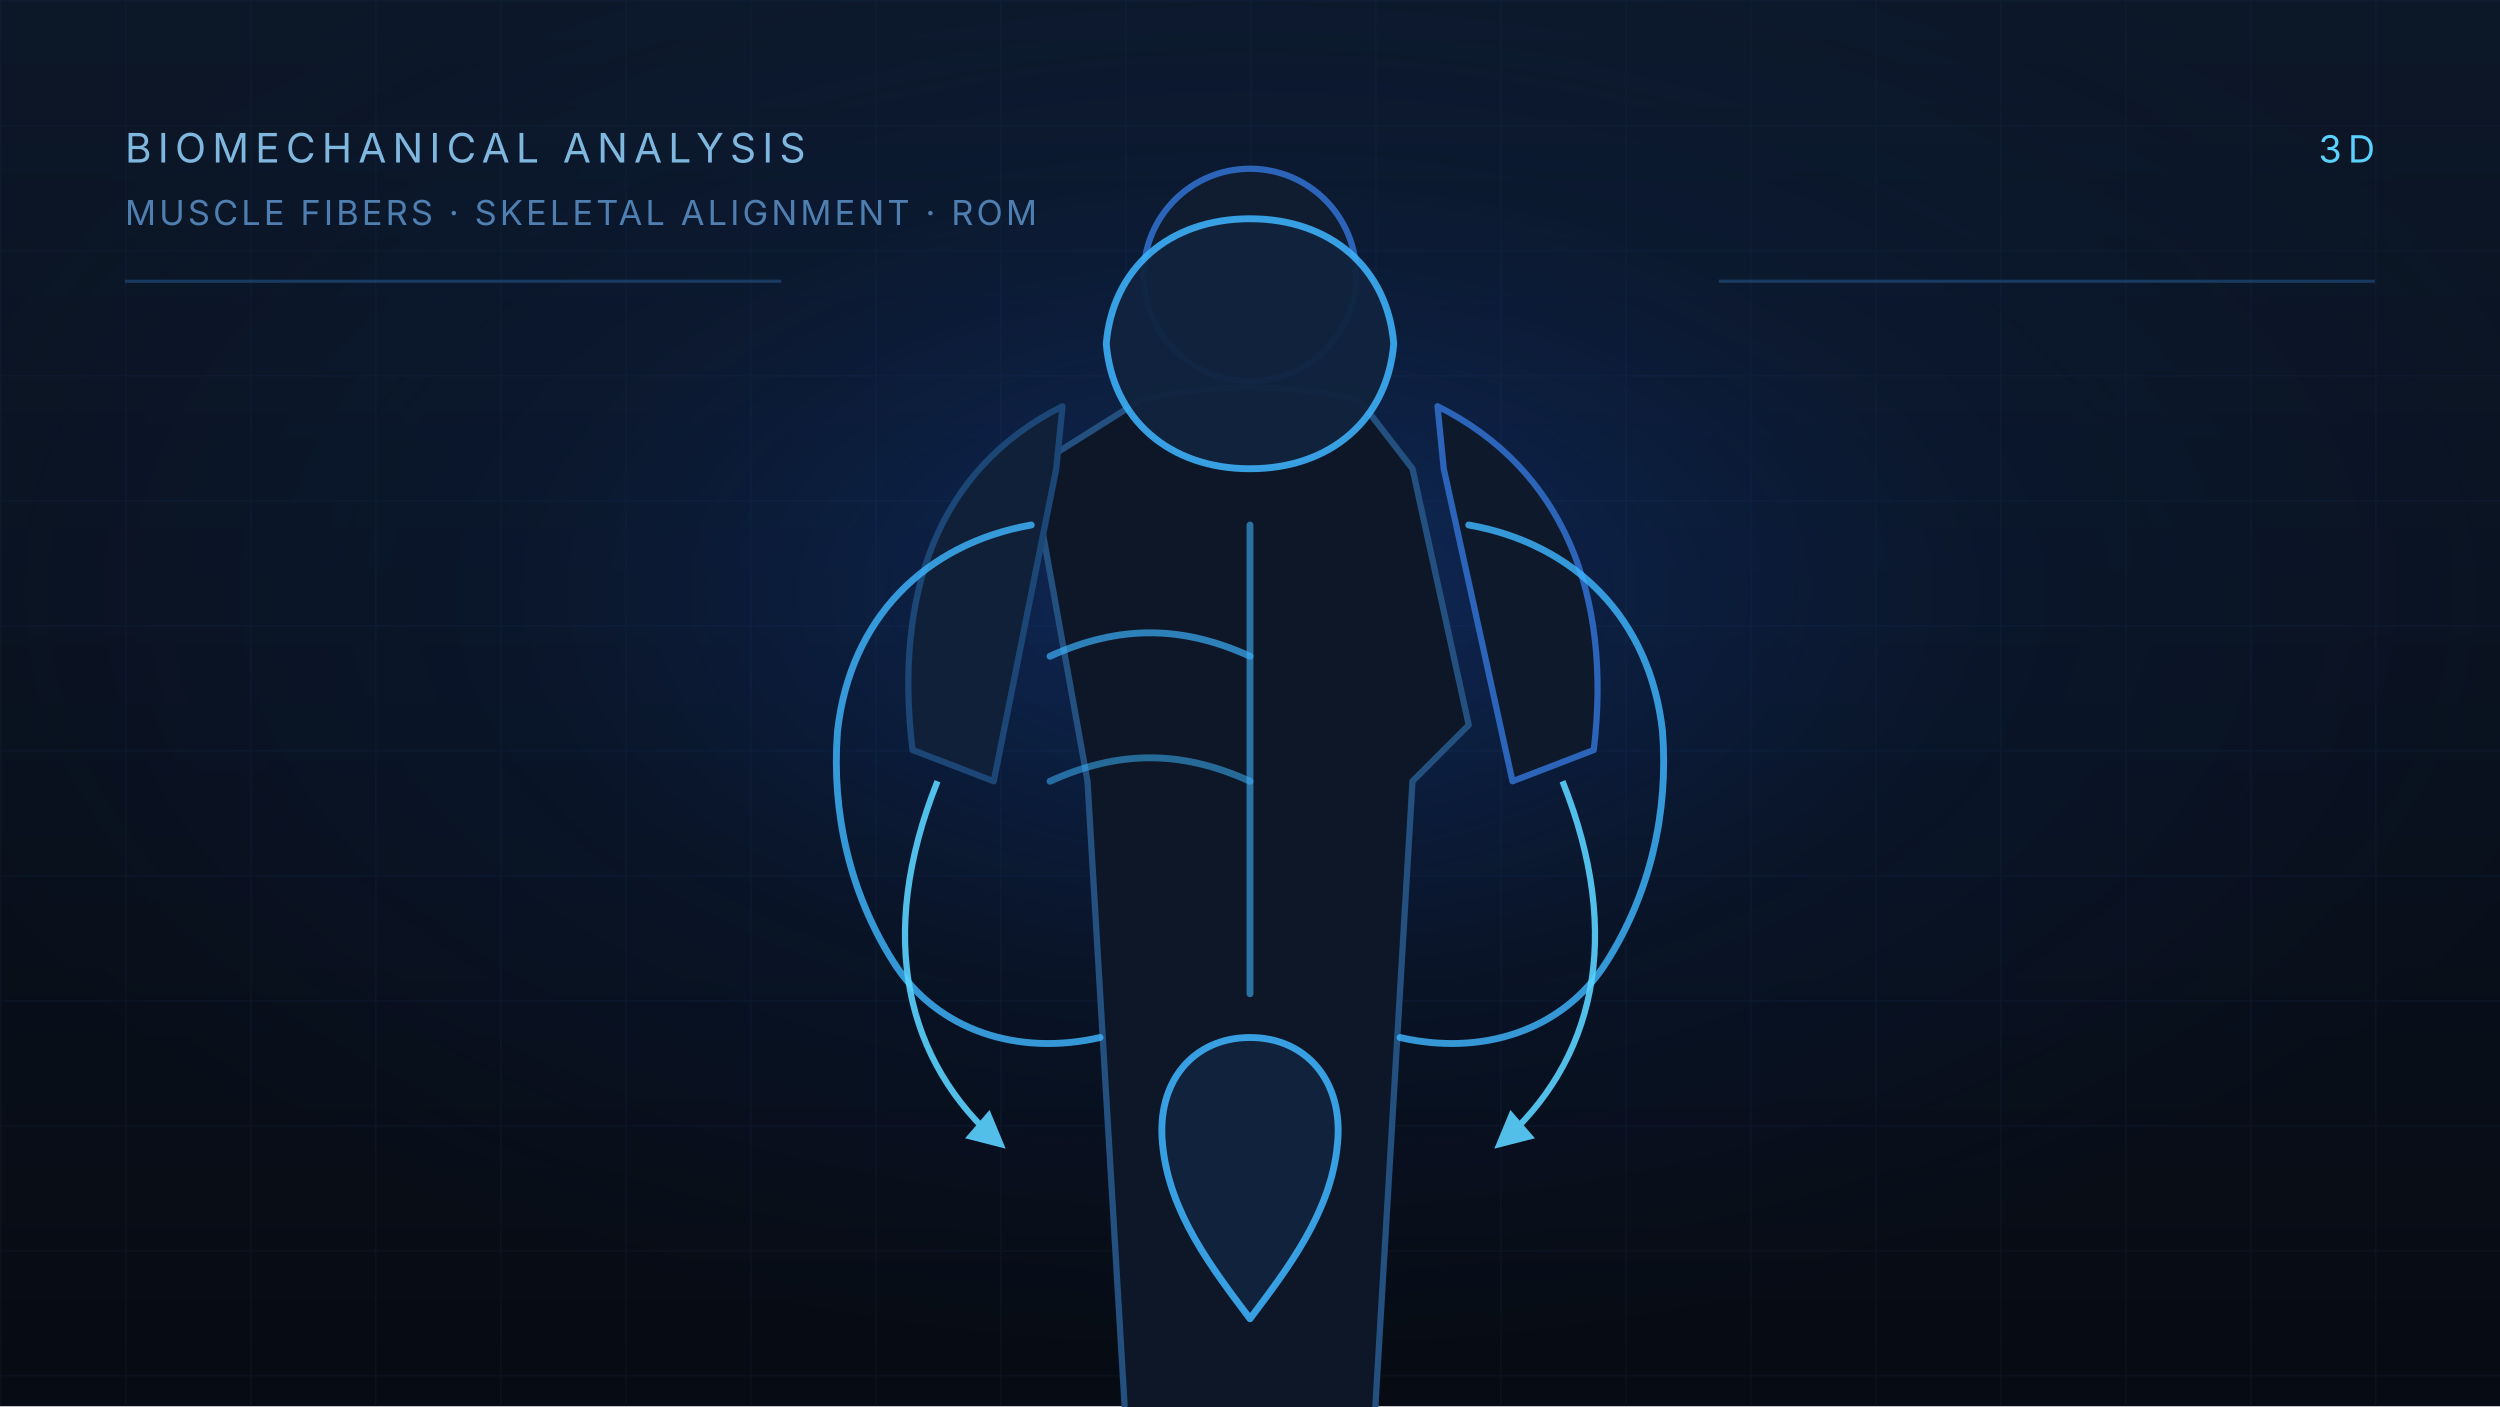
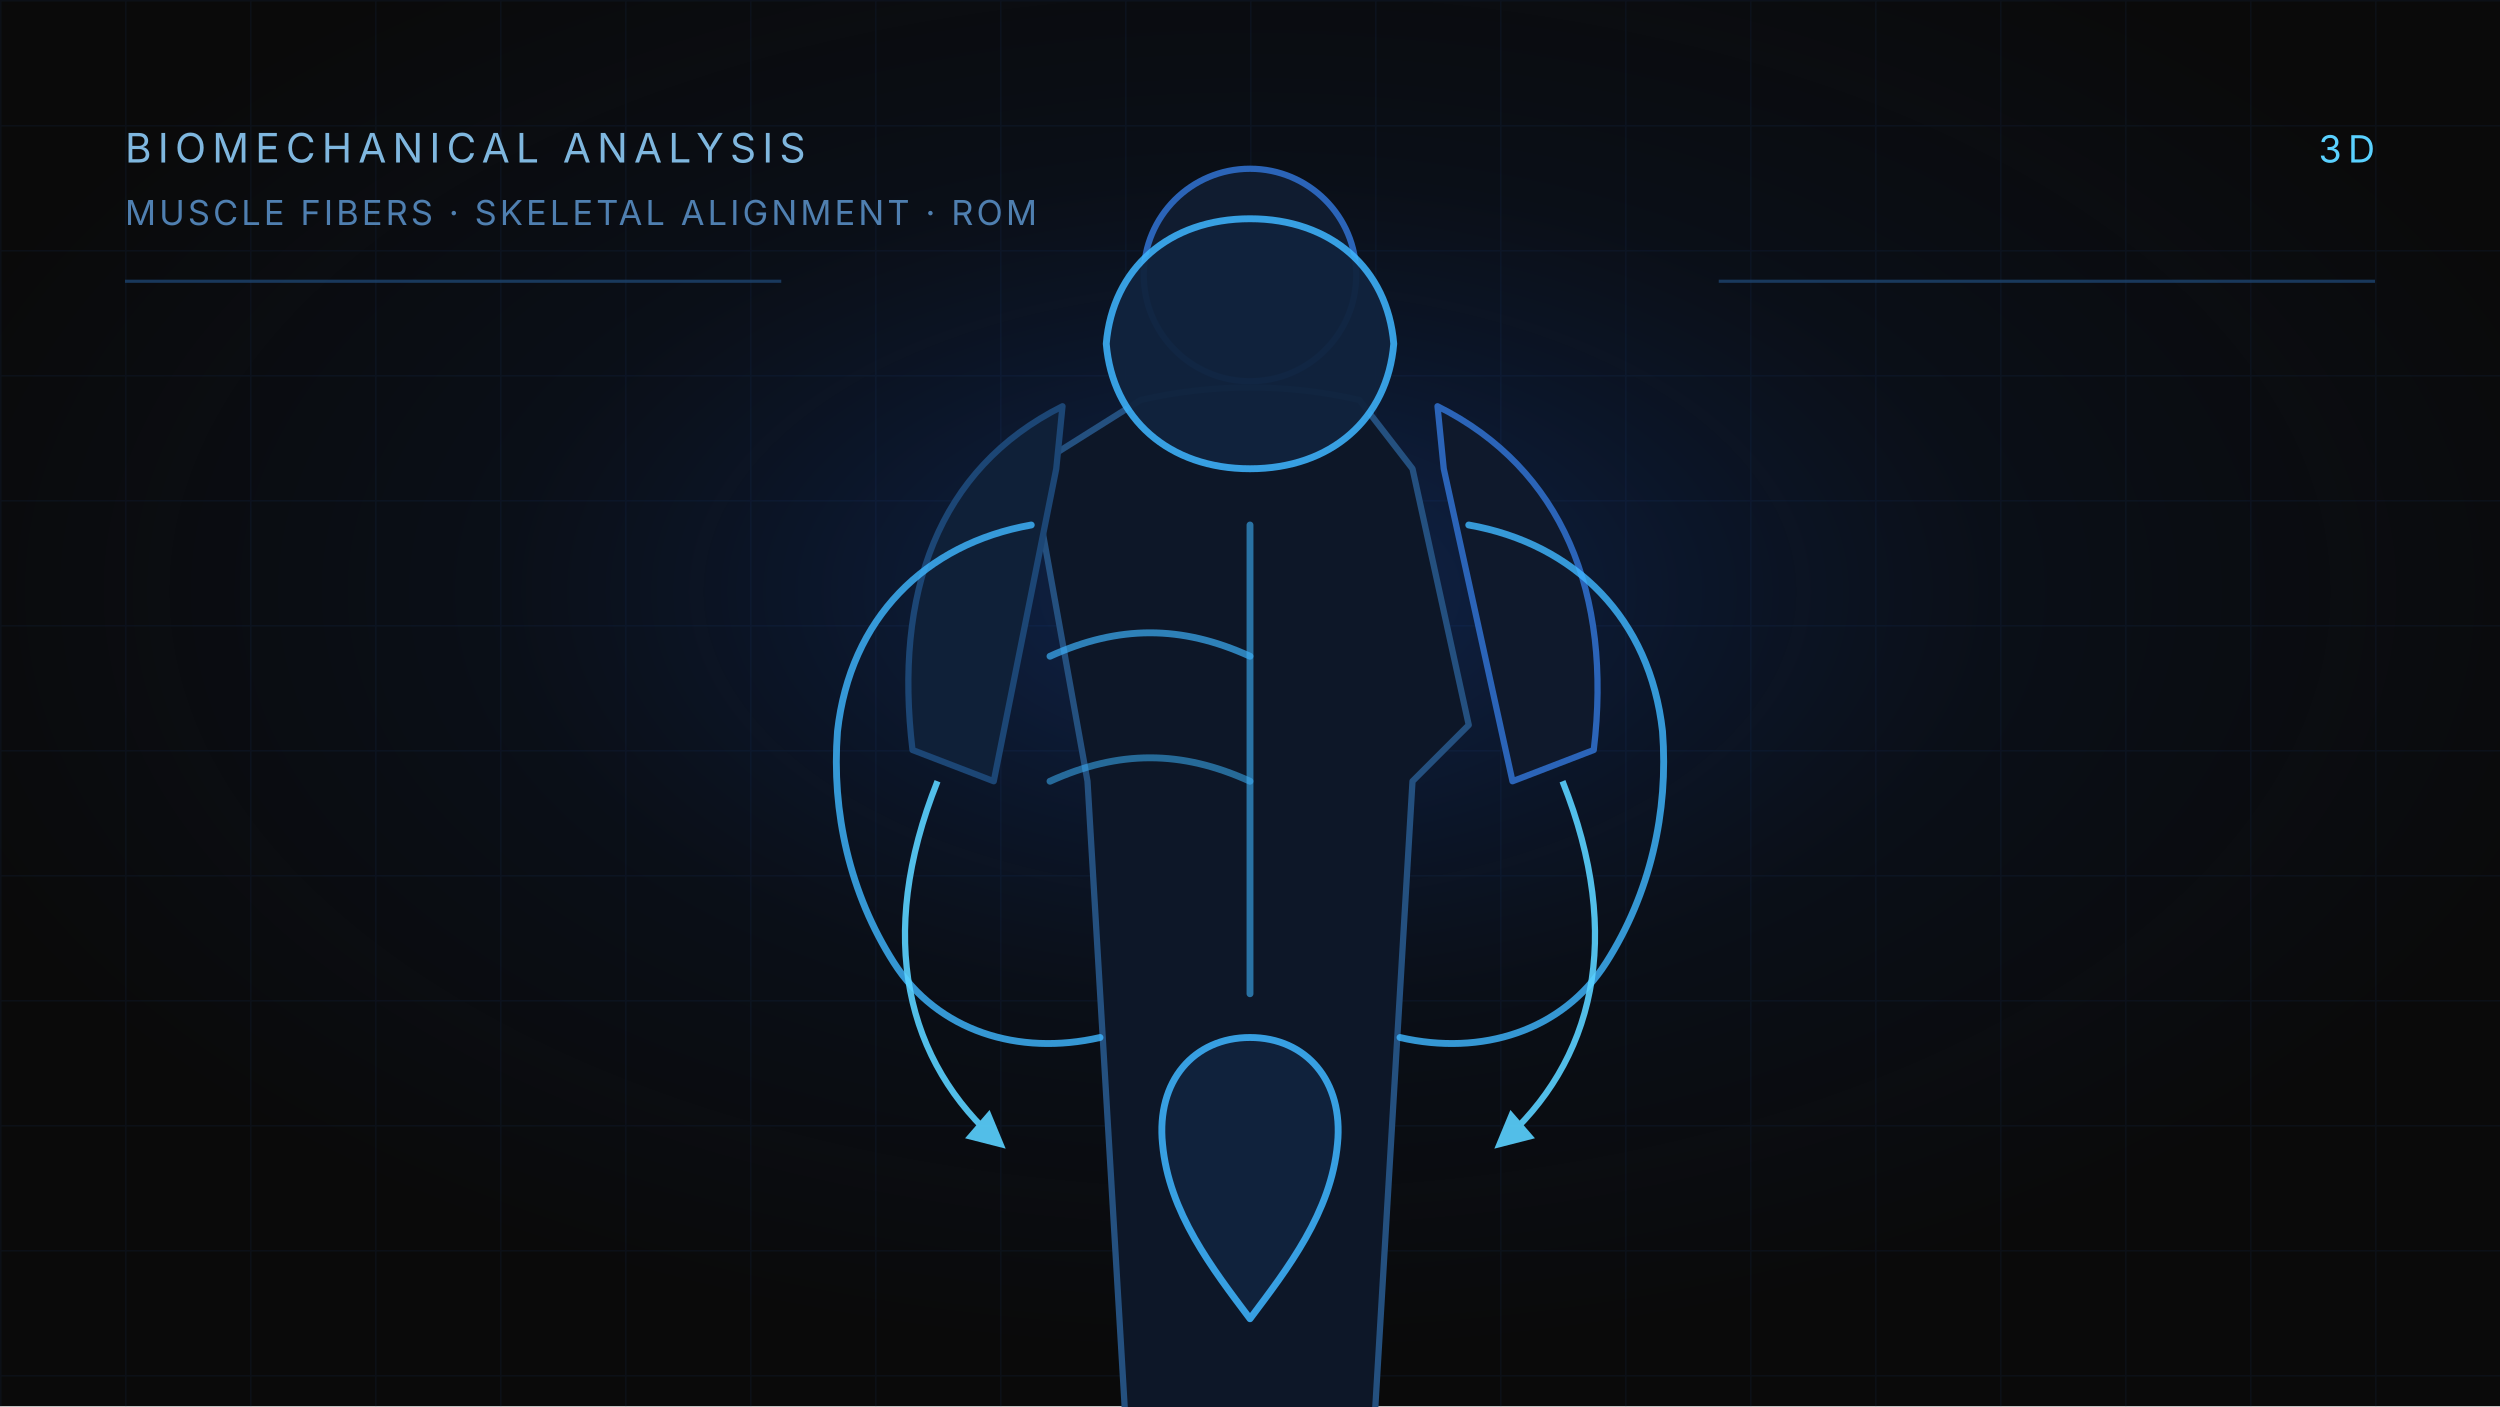
<svg xmlns="http://www.w3.org/2000/svg" viewBox="0 0 800 450" role="img" aria-label="Guía anatómica 3D de técnica y biomecánica">
  <defs>
    <linearGradient id="bg" x1="0" y1="0" x2="0" y2="1">
-       <stop offset="0" stop-color="#0c1728" />
-       <stop offset="1" stop-color="#070b13" />
+       <stop offset="0" stop-color="#0A0A0A" />
+       <stop offset="1" stop-color="#0A0A0A" />
    </linearGradient>
    <radialGradient id="glow" cx="50%" cy="42%" r="55%">
      <stop offset="0" stop-color="#1c6bff" stop-opacity="0.28" />
      <stop offset="0.55" stop-color="#0d3a8f" stop-opacity="0.10" />
      <stop offset="1" stop-color="#0d3a8f" stop-opacity="0" />
    </radialGradient>
    <linearGradient id="bgSoft" x1="0" y1="0" x2="0" y2="1">
-       <stop offset="0" stop-color="#0c1728" />
-       <stop offset="1" stop-color="#070b13" />
+       <stop offset="0" stop-color="#0A0A0A" />
+       <stop offset="1" stop-color="#0A0A0A" />
    </linearGradient>
    <marker id="arrow" viewBox="0 0 10 10" refX="8" refY="5" markerWidth="6" markerHeight="6" orient="auto-start-reverse">
      <path d="M0 0 L10 5 L0 10 z" fill="#5ad1ff" />
    </marker>
    <pattern id="grid" width="40" height="40" patternUnits="userSpaceOnUse">
      <path d="M40 0 H0 V40" fill="none" stroke="#153055" stroke-width="1" stroke-opacity="0.35" />
    </pattern>
  </defs>
  <rect width="800" height="450" fill="url(#bg)" />
  <rect width="800" height="450" fill="url(#grid)" opacity="0.5" />
  <rect width="800" height="450" fill="url(#glow)" />
  <g stroke="#2b64b8" stroke-width="2" fill="none" stroke-linejoin="round">
    <circle cx="400" cy="88" r="34" fill="#101c30" />
    <path d="M365 128 Q400 120 435 128 L452 150 L470 232 L452 250 L440 452 H360 L348 250 L330 150 Z" fill="#0d1728" stroke="#24507f" />
    <path d="M340 130 C300 150 286 190 292 240 L318 250 L338 150 Z" fill="#0f2038" stroke="#1c4675" />
    <path d="M460 130 C500 150 516 190 510 240 L484 250 L462 150 Z" fill="#0f192c" />
  </g>
  <g stroke="#3fb6ff" stroke-width="2.2" fill="none" stroke-linecap="round" stroke-linejoin="round" opacity="0.95">
    <path d="M400 70c-26 0-44 16-46 40 2 24 20 40 46 40s44-16 46-40c-2-24-20-40-46-40z" fill="#10233d" stroke-opacity="0.9" />
    <path d="M330 168c-34 6-58 30-62 66-2 26 4 52 18 74 14 22 40 30 66 24" stroke-opacity="0.85" />
    <path d="M470 168c34 6 58 30 62 66 2 26-4 52-18 74-14 22-40 30-66 24" stroke-opacity="0.85" />
    <path d="M336 210c22-10 42-10 64 0" stroke-opacity="0.7" />
    <path d="M336 250c22-10 42-10 64 0" stroke-opacity="0.55" />
    <path d="M400 332c-18 0-30 14-28 34 2 22 16 40 28 56 12-16 26-34 28-56 2-20-10-34-28-34z" fill="#10233d" stroke-opacity="0.9" />
    <path d="M400 168v150" stroke-opacity="0.6" />
  </g>
  <g stroke="#5ad1ff" stroke-width="2" fill="none" marker-end="url(#arrow)" opacity="0.9">
    <path d="M300 250 C280 300, 290 340, 320 366" />
    <path d="M500 250 C520 300, 510 340, 480 366" />
  </g>
  <g fill="#7fb7df" font-family="Inter, Segoe UI, Arial, sans-serif" font-size="13" letter-spacing="2">
    <text x="40" y="52">BIOMECHANICAL ANALYSIS</text>
    <text x="40" y="72" fill="#4f7fb0" font-size="11" letter-spacing="1">MUSCLE FIBERS · SKELETAL ALIGNMENT · ROM</text>
    <text x="760" y="52" text-anchor="end" fill="#5ad1ff" font-size="12" letter-spacing="2">3D</text>
  </g>
  <g stroke="#1d436e" stroke-width="1" fill="none" opacity="0.8">
    <path d="M40 90 H250" />
    <path d="M550 90 H760" />
  </g>
</svg>
